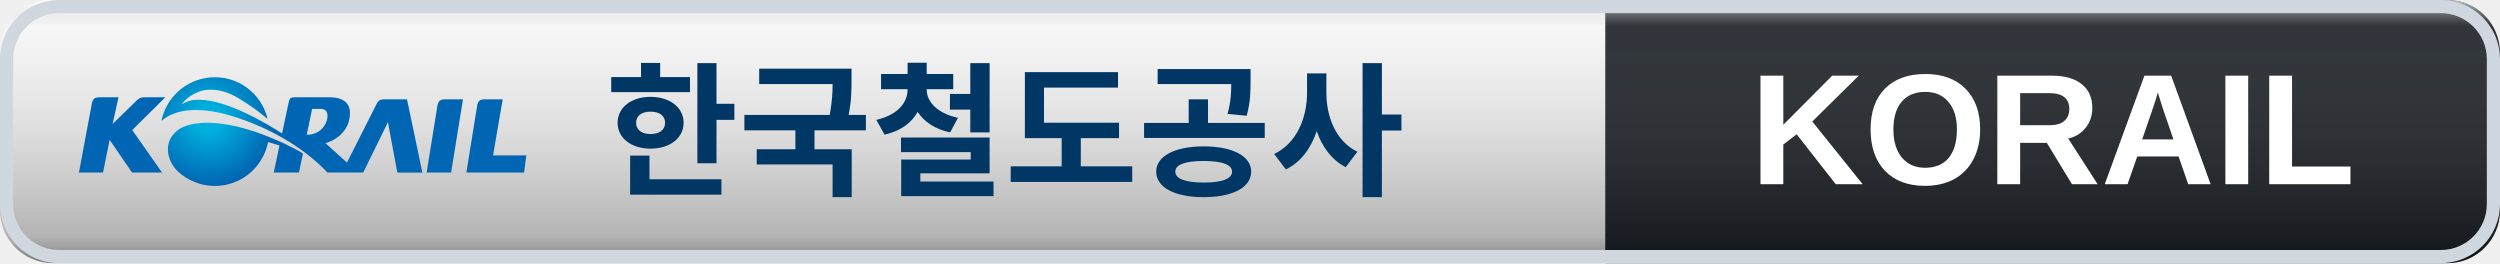
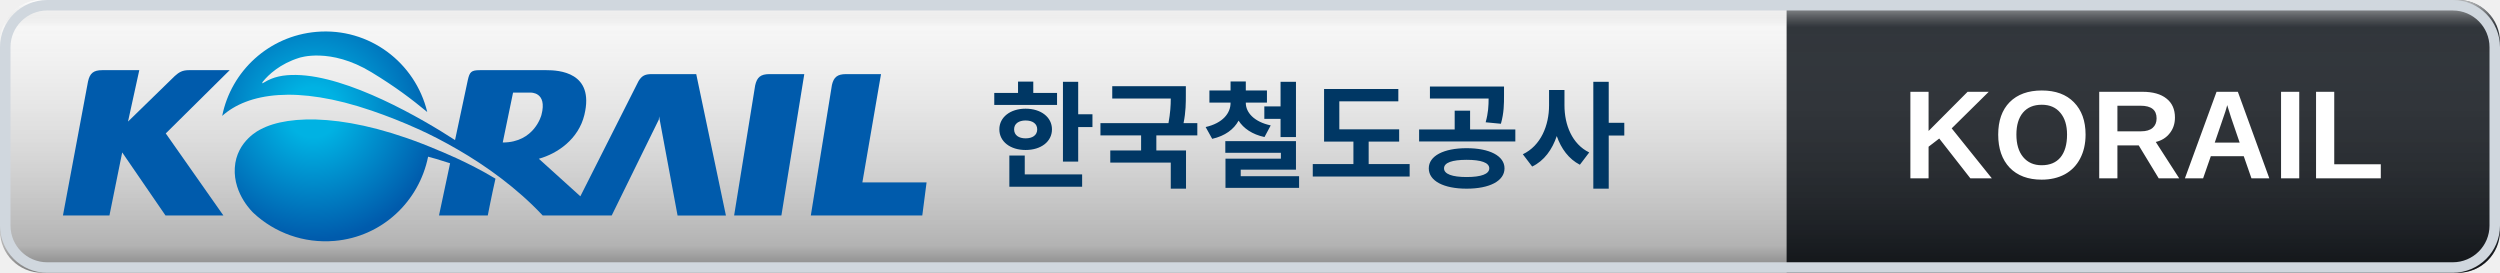
- <svg xmlns="http://www.w3.org/2000/svg" width="190.0" height="20" viewBox="0 0 190.0 20" role="img" aria-label="한국철도공사 KORAIL">
+ <svg xmlns="http://www.w3.org/2000/svg" width="238.3" height="26" viewBox="0 0 238.3 26" role="img" aria-label="한국철도공사 KORAIL">
  <defs>
    <clipPath id="badge-shape">
-       <rect width="190.0" height="20" rx="4" />
+       <rect width="238.3" height="26" rx="4" />
    </clipPath>
  </defs>
  <g clip-path="url(#badge-shape)">
-     <rect width="190.0" height="20" rx="4" fill="#ffffff" />
-     <path d="M122.0 0h68v20h-68z" fill="#24292f" />
+     <rect width="238.3" height="26" rx="4" fill="#ffffff" />
+     <path d="M170.3 0h68v26h-68z" fill="#24292f" />
    <defs>
      <linearGradient id="gloss" x2="0" y2="100%">
        <stop offset="0" stop-color="#fff" stop-opacity=".7" />
        <stop offset=".1" stop-color="#aaa" stop-opacity=".1" />
        <stop offset=".9" stop-color="#000" stop-opacity=".3" />
        <stop offset="1" stop-color="#000" stop-opacity=".5" />
      </linearGradient>
    </defs>
-     <rect width="190.0" height="20" rx="4" fill="url(#gloss)" />
+     <rect width="238.3" height="26" rx="4" fill="url(#gloss)" />
  </g>
-   <rect x="0.5" y="0.5" width="189.0" height="19" rx="4" fill="none" stroke="#d0d7de" />
-   <g transform="translate(6.000 5.870) scale(0.119944)">
-     <path fill="#0066b3" d="M231.871 13.996c-2.879 0-4.067 1.026-4.666 3.694l-6.907 42.706h15.515l7.513-46.399zM54.727 12.699h-13.42c-2.062 0-3.226.664-4.617 1.94L21.357 29.57l3.7-16.872H12.9c-2.892 0-4.088 1.038-4.67 3.719h-.001L0 60.395h15.261l4.188-20.701 14.21 20.701H52.66L33.747 33.464zm207.665 36.829 6.119-35.532h-11.467c-2.835 0-4.046.991-4.641 3.538l-6.934 42.861h36.589l1.406-10.867z" />
+   <rect x="0.5" y="0.5" width="237.3" height="25" rx="4" fill="none" stroke="#d0d7de" />
+   <g transform="translate(6.000 3.000) scale(0.290411)">
+     <path fill="#005bac" d="M231.871 13.996c-2.879 0-4.067 1.026-4.666 3.694l-6.907 42.706h15.515l7.513-46.399zM54.727 12.699h-13.42c-2.062 0-3.226.664-4.617 1.94L21.357 29.57l3.7-16.872H12.9c-2.892 0-4.088 1.038-4.67 3.719h-.001L0 60.395h15.261l4.188-20.701 14.21 20.701H52.66L33.747 33.464zm207.665 36.829 6.119-35.532h-11.467c-2.835 0-4.046.991-4.641 3.538l-6.934 42.861h36.589l1.406-10.867z" />
    <radialGradient id="a" cx="82.112" cy="26.592" r="41.592" gradientUnits="userSpaceOnUse">
-       <stop offset="0" style="stop-color:#00afdc" />
-       <stop offset=".2" style="stop-color:#00afdd" />
-       <stop offset="1" style="stop-color:#0066b3" />
+       <stop offset="0" style="stop-color:#00b2e3" />
+       <stop offset=".2" style="stop-color:#00b2e3" />
+       <stop offset="1" style="stop-color:#005bac" />
    </radialGradient>
    <path fill="url(#a)" d="m180.114 60.399 15.471-31.489.077-1.046 6.071 32.545h15.872l-9.744-46.413h-14.654c-2.307 0-3.267.656-4.283 2.29L169.827 54.1 156.2 41.78c6.168-1.717 13.023-6.455 14.944-14.402 3.425-14.098-8.495-14.679-12.445-14.679h-21.871c-2.824 0-3.332.608-3.927 3.181l-4.207 19.767c-10.725-6.974-35.059-21.139-52.186-21.375-4.315-.056-7.459.6-10.511 2.471-.458.287-.572.265-.638.246l.237-.499c1.842-2.257 5.614-5.874 11.937-7.836 0 0 10.122-3.54 23.688 4.702 7.883 4.78 13.193 8.821 18.35 13.08C115.666 10.22 100.516-1.351 83.222.126 67.527 1.471 55.193 13.058 52.269 27.71c8.36-7.488 24.402-10.145 48.971-1.751a172 172 0 0 1 15.241 6.026c4.243 1.887 8.54 4.138 13.033 6.727 9.254 5.332 19.592 12.743 27.954 21.688h22.646zM144.349 36.44c.478-2.319 3.039-14.721 3.388-16.375h5.676s5.664-.333 3.644 7.313c-.001 0-2.247 9.062-12.708 9.062" />
    <radialGradient id="b" cx="155.393" cy="1072.39" r="7.617" gradientTransform="translate(-768.984 -5846.95)scale(5.4769)" gradientUnits="userSpaceOnUse">
-       <stop offset="0" style="stop-color:#00afdc" />
-       <stop offset=".2" style="stop-color:#00afdd" />
-       <stop offset="1" style="stop-color:#0066b3" />
+       <stop offset="0" style="stop-color:#00b2e3" />
+       <stop offset=".2" style="stop-color:#00b2e3" />
+       <stop offset="1" style="stop-color:#005bac" />
    </radialGradient>
    <path fill="url(#b)" d="M141.967 48.316c-1.227 5.345-2.53 12.079-2.53 12.079h-16.008l3.642-17.139c-3.575-1.166-6.068-1.875-7.219-2.161-2.929 14.612-15.032 26.301-30.695 27.645-10.165.866-19.666-2.697-26.579-9.127l-.03-.034s-6.66-6.057-6.142-14.799c.513-8.992 8.433-12.635 8.433-12.635 9.194-4.952 29.565-5.473 58.365 6.864-.002-.001 9.678 3.796 18.763 9.307" />
  </g>
-   <text x="46.0" y="14" fill="#003764" font-family="-apple-system, BlinkMacSystemFont, 'Segoe UI', 'Noto Sans KR', 'Malgun Gothic', Arial, sans-serif" font-size="11" font-weight="600">한국철도공사</text>
-   <text x="156" y="14" fill="#ffffff" text-anchor="middle" font-family="Arial, Helvetica, sans-serif" font-size="12" font-weight="700">KORAIL</text>
+   <text x="94.32" y="17" fill="#003764" font-family="-apple-system, BlinkMacSystemFont, 'Segoe UI', 'Noto Sans KR', 'Malgun Gothic', Arial, sans-serif" font-size="11" font-weight="600">한국철도공사</text>
+   <text x="204.3" y="17" fill="#ffffff" text-anchor="middle" font-family="Arial, Helvetica, sans-serif" font-size="12" font-weight="700">KORAIL</text>
</svg>
